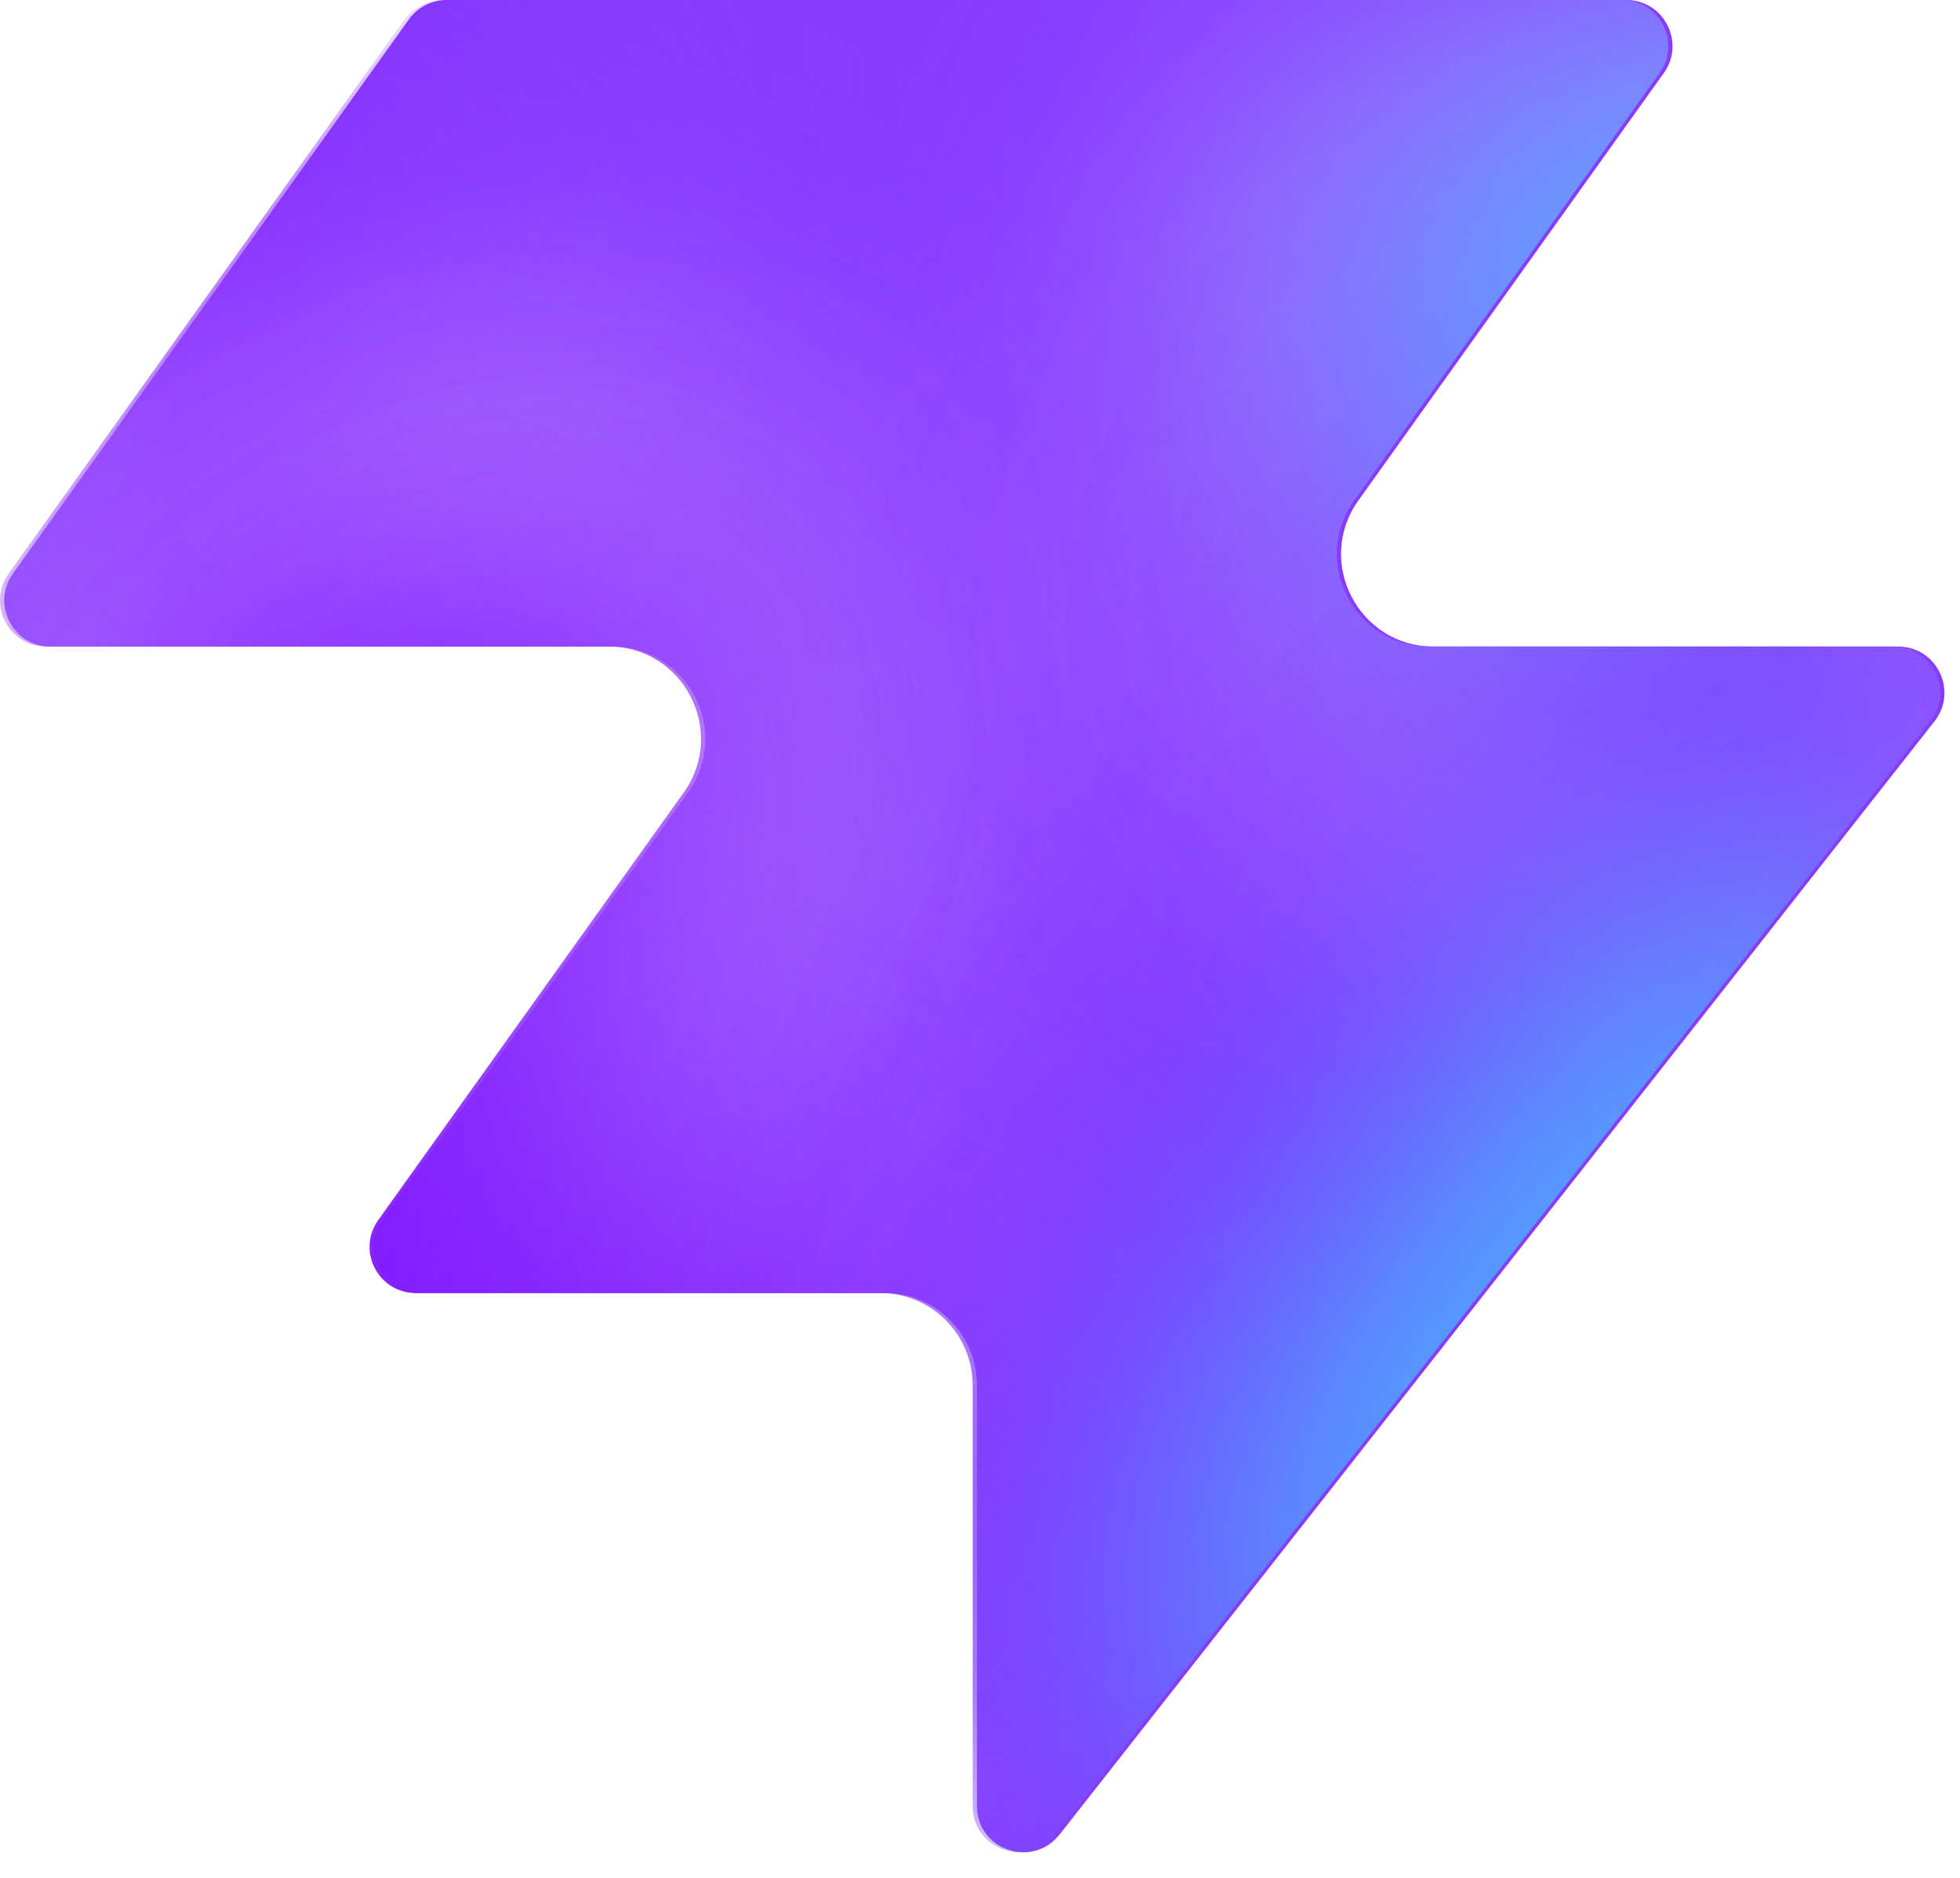
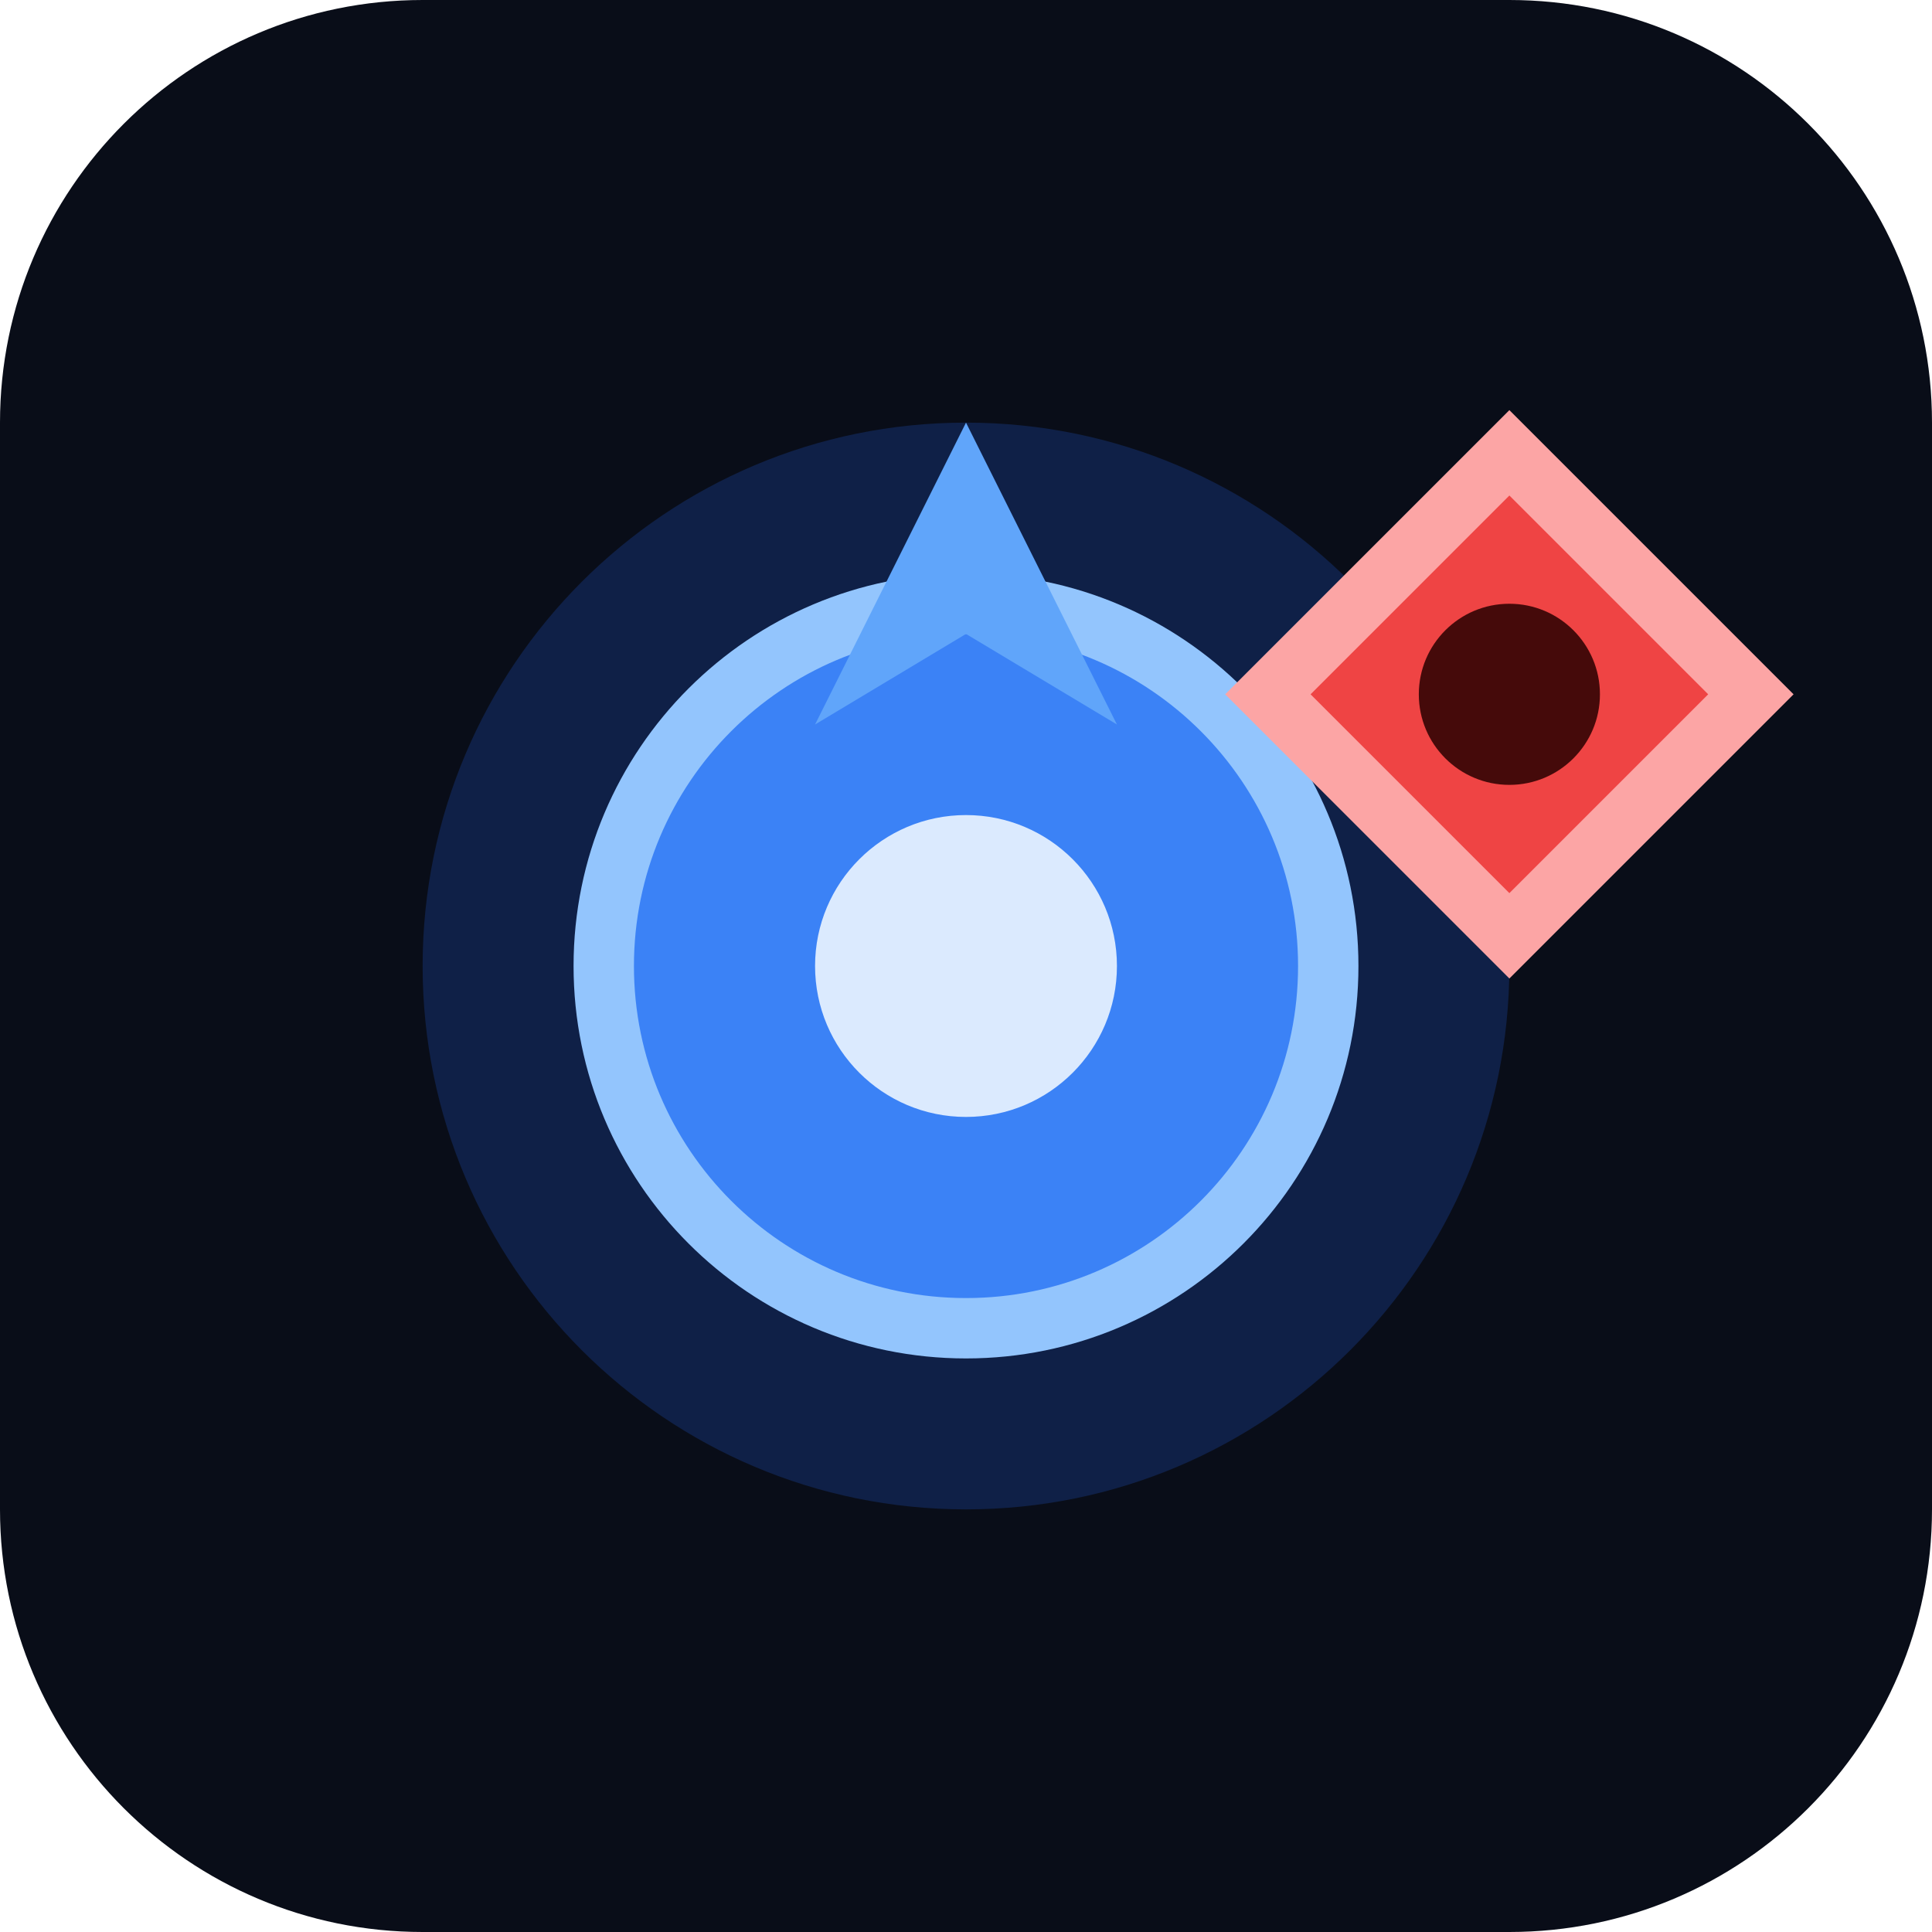
- <svg xmlns="http://www.w3.org/2000/svg" width="48" height="46" fill="none" viewBox="0 0 48 46">
-   <path fill="#863bff" d="M25.946 44.938c-.664.845-2.021.375-2.021-.698V33.937a2.26 2.26 0 0 0-2.262-2.262H10.287c-.92 0-1.456-1.04-.92-1.788l7.48-10.471c1.07-1.497 0-3.578-1.842-3.578H1.237c-.92 0-1.456-1.04-.92-1.788L10.013.474c.214-.297.556-.474.92-.474h28.894c.92 0 1.456 1.04.92 1.788l-7.48 10.471c-1.07 1.498 0 3.579 1.842 3.579h11.377c.943 0 1.473 1.088.89 1.83L25.947 44.94z" style="fill:#863bff;fill:color(display-p3 .525 .23 1);fill-opacity:1" />
-   <mask id="a" width="48" height="46" x="0" y="0" maskUnits="userSpaceOnUse" style="mask-type:alpha">
-     <path fill="#000" d="M25.842 44.938c-.664.844-2.021.375-2.021-.698V33.937a2.26 2.26 0 0 0-2.262-2.262H10.183c-.92 0-1.456-1.04-.92-1.788l7.48-10.471c1.07-1.498 0-3.579-1.842-3.579H1.133c-.92 0-1.456-1.04-.92-1.787L9.91.473c.214-.297.556-.474.92-.474h28.894c.92 0 1.456 1.04.92 1.788l-7.48 10.471c-1.07 1.498 0 3.578 1.842 3.578h11.377c.943 0 1.473 1.088.89 1.832L25.843 44.94z" style="fill:#000;fill-opacity:1" />
-   </mask>
-   <g mask="url(#a)">
-     <g filter="url(#b)">
-       <ellipse cx="5.508" cy="14.704" fill="#ede6ff" rx="5.508" ry="14.704" style="fill:#ede6ff;fill:color(display-p3 .927 .903 1);fill-opacity:1" transform="matrix(.00324 1 1 -.00324 -4.47 31.516)" />
-     </g>
-     <g filter="url(#c)">
-       <ellipse cx="10.399" cy="29.851" fill="#ede6ff" rx="10.399" ry="29.851" style="fill:#ede6ff;fill:color(display-p3 .927 .903 1);fill-opacity:1" transform="matrix(.00324 1 1 -.00324 -39.328 7.883)" />
-     </g>
-     <g filter="url(#d)">
-       <ellipse cx="5.508" cy="30.487" fill="#7e14ff" rx="5.508" ry="30.487" style="fill:#7e14ff;fill:color(display-p3 .492 .077 1);fill-opacity:1" transform="rotate(89.814 -25.913 -14.639)scale(1 -1)" />
-     </g>
-     <g filter="url(#e)">
-       <ellipse cx="5.508" cy="30.599" fill="#7e14ff" rx="5.508" ry="30.599" style="fill:#7e14ff;fill:color(display-p3 .492 .077 1);fill-opacity:1" transform="rotate(89.814 -32.644 -3.334)scale(1 -1)" />
-     </g>
-     <g filter="url(#f)">
-       <ellipse cx="5.508" cy="30.599" fill="#7e14ff" rx="5.508" ry="30.599" style="fill:#7e14ff;fill:color(display-p3 .492 .077 1);fill-opacity:1" transform="matrix(.00324 1 1 -.00324 -34.34 30.47)" />
-     </g>
-     <g filter="url(#g)">
-       <ellipse cx="14.072" cy="22.078" fill="#ede6ff" rx="14.072" ry="22.078" style="fill:#ede6ff;fill:color(display-p3 .927 .903 1);fill-opacity:1" transform="rotate(93.35 24.506 48.493)scale(-1 1)" />
-     </g>
-     <g filter="url(#h)">
-       <ellipse cx="3.47" cy="21.501" fill="#7e14ff" rx="3.47" ry="21.501" style="fill:#7e14ff;fill:color(display-p3 .492 .077 1);fill-opacity:1" transform="rotate(89.009 28.708 47.59)scale(-1 1)" />
-     </g>
-     <g filter="url(#i)">
-       <ellipse cx="3.47" cy="21.501" fill="#7e14ff" rx="3.47" ry="21.501" style="fill:#7e14ff;fill:color(display-p3 .492 .077 1);fill-opacity:1" transform="rotate(89.009 28.708 47.59)scale(-1 1)" />
-     </g>
-     <g filter="url(#j)">
-       <ellipse cx=".387" cy="8.972" fill="#7e14ff" rx="4.407" ry="29.108" style="fill:#7e14ff;fill:color(display-p3 .492 .077 1);fill-opacity:1" transform="rotate(39.51 .387 8.972)" />
-     </g>
-     <g filter="url(#k)">
-       <ellipse cx="47.523" cy="-6.092" fill="#7e14ff" rx="4.407" ry="29.108" style="fill:#7e14ff;fill:color(display-p3 .492 .077 1);fill-opacity:1" transform="rotate(37.892 47.523 -6.092)" />
-     </g>
-     <g filter="url(#l)">
-       <ellipse cx="41.412" cy="6.333" fill="#47bfff" rx="5.971" ry="9.665" style="fill:#47bfff;fill:color(display-p3 .28 .748 1);fill-opacity:1" transform="rotate(37.892 41.412 6.333)" />
-     </g>
-     <g filter="url(#m)">
-       <ellipse cx="-1.879" cy="38.332" fill="#7e14ff" rx="4.407" ry="29.108" style="fill:#7e14ff;fill:color(display-p3 .492 .077 1);fill-opacity:1" transform="rotate(37.892 -1.88 38.332)" />
-     </g>
-     <g filter="url(#n)">
-       <ellipse cx="-1.879" cy="38.332" fill="#7e14ff" rx="4.407" ry="29.108" style="fill:#7e14ff;fill:color(display-p3 .492 .077 1);fill-opacity:1" transform="rotate(37.892 -1.88 38.332)" />
-     </g>
-     <g filter="url(#o)">
-       <ellipse cx="35.651" cy="29.907" fill="#7e14ff" rx="4.407" ry="29.108" style="fill:#7e14ff;fill:color(display-p3 .492 .077 1);fill-opacity:1" transform="rotate(37.892 35.651 29.907)" />
-     </g>
-     <g filter="url(#p)">
-       <ellipse cx="38.418" cy="32.4" fill="#47bfff" rx="5.971" ry="15.297" style="fill:#47bfff;fill:color(display-p3 .28 .748 1);fill-opacity:1" transform="rotate(37.892 38.418 32.4)" />
-     </g>
-   </g>
-   <defs>
-     <filter id="b" width="60.045" height="41.654" x="-19.77" y="16.149" color-interpolation-filters="sRGB" filterUnits="userSpaceOnUse">
-       <feFlood flood-opacity="0" result="BackgroundImageFix" />
-       <feBlend in="SourceGraphic" in2="BackgroundImageFix" result="shape" />
-       <feGaussianBlur result="effect1_foregroundBlur_2002_17158" stdDeviation="7.659" />
-     </filter>
-     <filter id="c" width="90.34" height="51.437" x="-54.613" y="-7.533" color-interpolation-filters="sRGB" filterUnits="userSpaceOnUse">
-       <feFlood flood-opacity="0" result="BackgroundImageFix" />
-       <feBlend in="SourceGraphic" in2="BackgroundImageFix" result="shape" />
-       <feGaussianBlur result="effect1_foregroundBlur_2002_17158" stdDeviation="7.659" />
-     </filter>
-     <filter id="d" width="79.355" height="29.4" x="-49.64" y="2.03" color-interpolation-filters="sRGB" filterUnits="userSpaceOnUse">
-       <feFlood flood-opacity="0" result="BackgroundImageFix" />
-       <feBlend in="SourceGraphic" in2="BackgroundImageFix" result="shape" />
-       <feGaussianBlur result="effect1_foregroundBlur_2002_17158" stdDeviation="4.596" />
-     </filter>
-     <filter id="e" width="79.579" height="29.4" x="-45.045" y="20.029" color-interpolation-filters="sRGB" filterUnits="userSpaceOnUse">
-       <feFlood flood-opacity="0" result="BackgroundImageFix" />
-       <feBlend in="SourceGraphic" in2="BackgroundImageFix" result="shape" />
-       <feGaussianBlur result="effect1_foregroundBlur_2002_17158" stdDeviation="4.596" />
-     </filter>
-     <filter id="f" width="79.579" height="29.4" x="-43.513" y="21.178" color-interpolation-filters="sRGB" filterUnits="userSpaceOnUse">
-       <feFlood flood-opacity="0" result="BackgroundImageFix" />
-       <feBlend in="SourceGraphic" in2="BackgroundImageFix" result="shape" />
-       <feGaussianBlur result="effect1_foregroundBlur_2002_17158" stdDeviation="4.596" />
-     </filter>
-     <filter id="g" width="74.749" height="58.852" x="15.756" y="-17.901" color-interpolation-filters="sRGB" filterUnits="userSpaceOnUse">
-       <feFlood flood-opacity="0" result="BackgroundImageFix" />
-       <feBlend in="SourceGraphic" in2="BackgroundImageFix" result="shape" />
-       <feGaussianBlur result="effect1_foregroundBlur_2002_17158" stdDeviation="7.659" />
-     </filter>
-     <filter id="h" width="61.377" height="25.362" x="23.548" y="2.284" color-interpolation-filters="sRGB" filterUnits="userSpaceOnUse">
-       <feFlood flood-opacity="0" result="BackgroundImageFix" />
-       <feBlend in="SourceGraphic" in2="BackgroundImageFix" result="shape" />
-       <feGaussianBlur result="effect1_foregroundBlur_2002_17158" stdDeviation="4.596" />
-     </filter>
-     <filter id="i" width="61.377" height="25.362" x="23.548" y="2.284" color-interpolation-filters="sRGB" filterUnits="userSpaceOnUse">
-       <feFlood flood-opacity="0" result="BackgroundImageFix" />
-       <feBlend in="SourceGraphic" in2="BackgroundImageFix" result="shape" />
-       <feGaussianBlur result="effect1_foregroundBlur_2002_17158" stdDeviation="4.596" />
-     </filter>
-     <filter id="j" width="56.045" height="63.649" x="-27.636" y="-22.853" color-interpolation-filters="sRGB" filterUnits="userSpaceOnUse">
-       <feFlood flood-opacity="0" result="BackgroundImageFix" />
-       <feBlend in="SourceGraphic" in2="BackgroundImageFix" result="shape" />
-       <feGaussianBlur result="effect1_foregroundBlur_2002_17158" stdDeviation="4.596" />
-     </filter>
-     <filter id="k" width="54.814" height="64.646" x="20.116" y="-38.415" color-interpolation-filters="sRGB" filterUnits="userSpaceOnUse">
-       <feFlood flood-opacity="0" result="BackgroundImageFix" />
-       <feBlend in="SourceGraphic" in2="BackgroundImageFix" result="shape" />
-       <feGaussianBlur result="effect1_foregroundBlur_2002_17158" stdDeviation="4.596" />
-     </filter>
-     <filter id="l" width="33.541" height="35.313" x="24.641" y="-11.323" color-interpolation-filters="sRGB" filterUnits="userSpaceOnUse">
-       <feFlood flood-opacity="0" result="BackgroundImageFix" />
-       <feBlend in="SourceGraphic" in2="BackgroundImageFix" result="shape" />
-       <feGaussianBlur result="effect1_foregroundBlur_2002_17158" stdDeviation="4.596" />
-     </filter>
-     <filter id="m" width="54.814" height="64.646" x="-29.286" y="6.009" color-interpolation-filters="sRGB" filterUnits="userSpaceOnUse">
-       <feFlood flood-opacity="0" result="BackgroundImageFix" />
-       <feBlend in="SourceGraphic" in2="BackgroundImageFix" result="shape" />
-       <feGaussianBlur result="effect1_foregroundBlur_2002_17158" stdDeviation="4.596" />
-     </filter>
-     <filter id="n" width="54.814" height="64.646" x="-29.286" y="6.009" color-interpolation-filters="sRGB" filterUnits="userSpaceOnUse">
-       <feFlood flood-opacity="0" result="BackgroundImageFix" />
-       <feBlend in="SourceGraphic" in2="BackgroundImageFix" result="shape" />
-       <feGaussianBlur result="effect1_foregroundBlur_2002_17158" stdDeviation="4.596" />
-     </filter>
-     <filter id="o" width="54.814" height="64.646" x="8.244" y="-2.416" color-interpolation-filters="sRGB" filterUnits="userSpaceOnUse">
-       <feFlood flood-opacity="0" result="BackgroundImageFix" />
-       <feBlend in="SourceGraphic" in2="BackgroundImageFix" result="shape" />
-       <feGaussianBlur result="effect1_foregroundBlur_2002_17158" stdDeviation="4.596" />
-     </filter>
-     <filter id="p" width="39.409" height="43.623" x="18.713" y="10.588" color-interpolation-filters="sRGB" filterUnits="userSpaceOnUse">
-       <feFlood flood-opacity="0" result="BackgroundImageFix" />
-       <feBlend in="SourceGraphic" in2="BackgroundImageFix" result="shape" />
-       <feGaussianBlur result="effect1_foregroundBlur_2002_17158" stdDeviation="4.596" />
-     </filter>
-   </defs>
+ <svg xmlns="http://www.w3.org/2000/svg" viewBox="0 0 64 64">
+   <rect width="64" height="64" rx="14" fill="#090d18" />
+   <circle cx="32" cy="32" r="18" fill="#2563eb" opacity=".22" />
+   <circle cx="32" cy="32" r="12" fill="#3b82f6" stroke="#93c5fd" stroke-width="2" />
+   <circle cx="32" cy="32" r="5" fill="#dbeafe" />
+   <path d="M32 14 L37 24 L32 21 L27 24 Z" fill="#60a5fa" />
+   <path d="M50 15 L58 23 L50 31 L42 23 Z" fill="#ef4444" stroke="#fca5a5" stroke-width="2" />
+   <circle cx="50" cy="23" r="3" fill="#450a0a" />
</svg>
